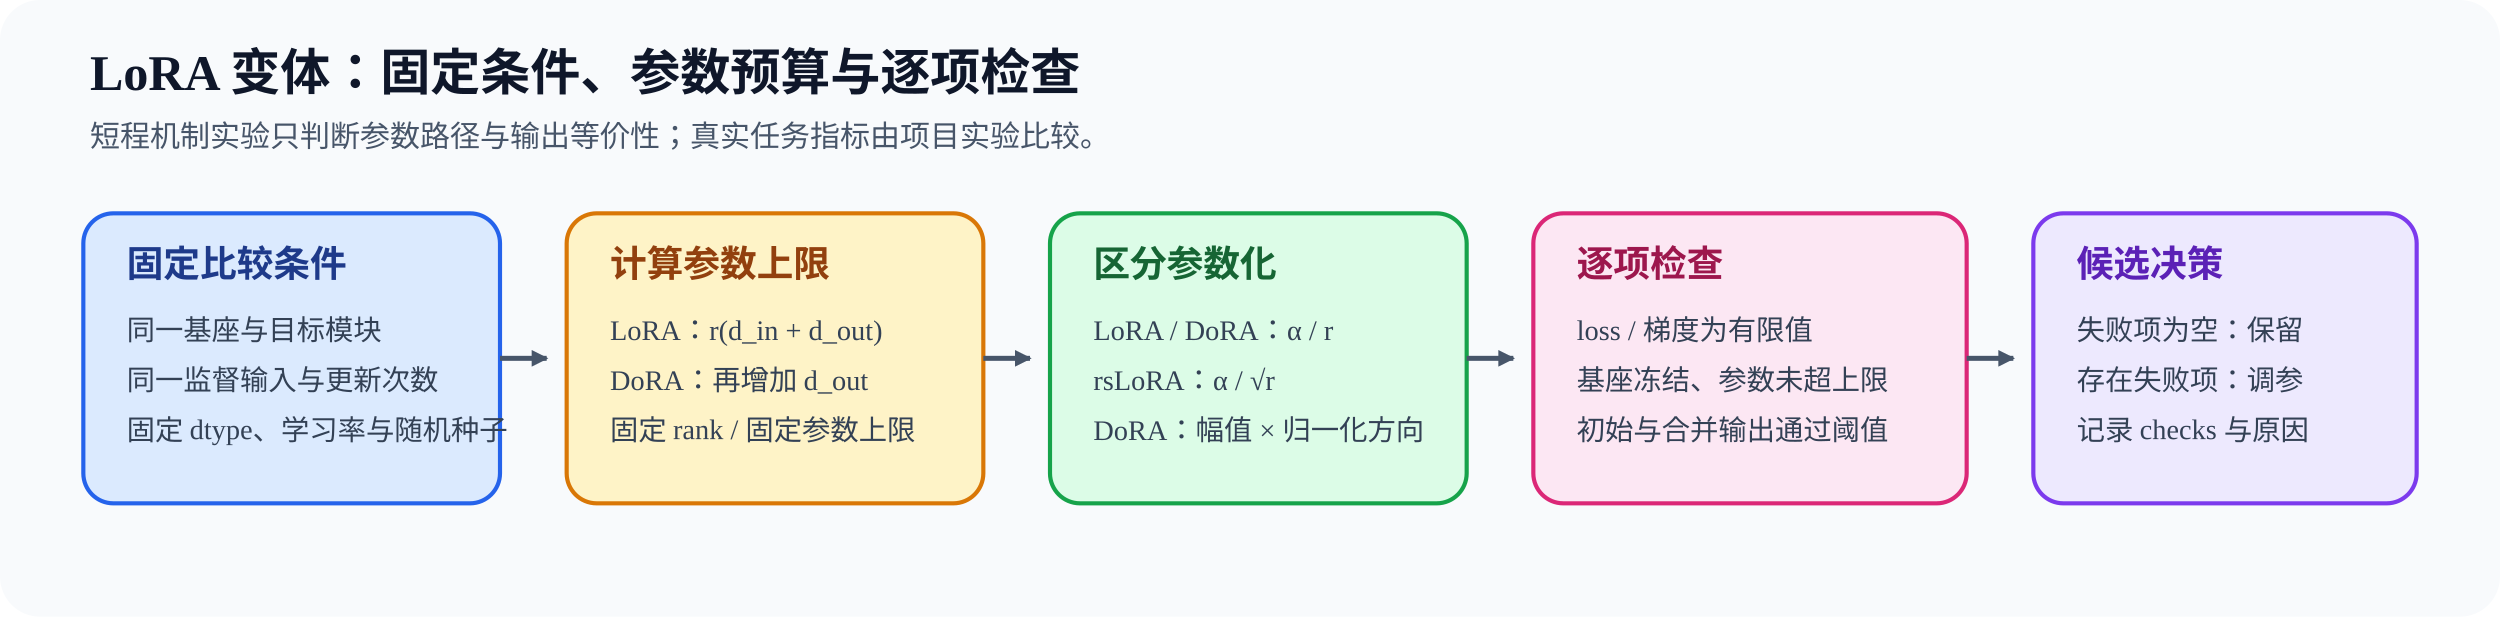
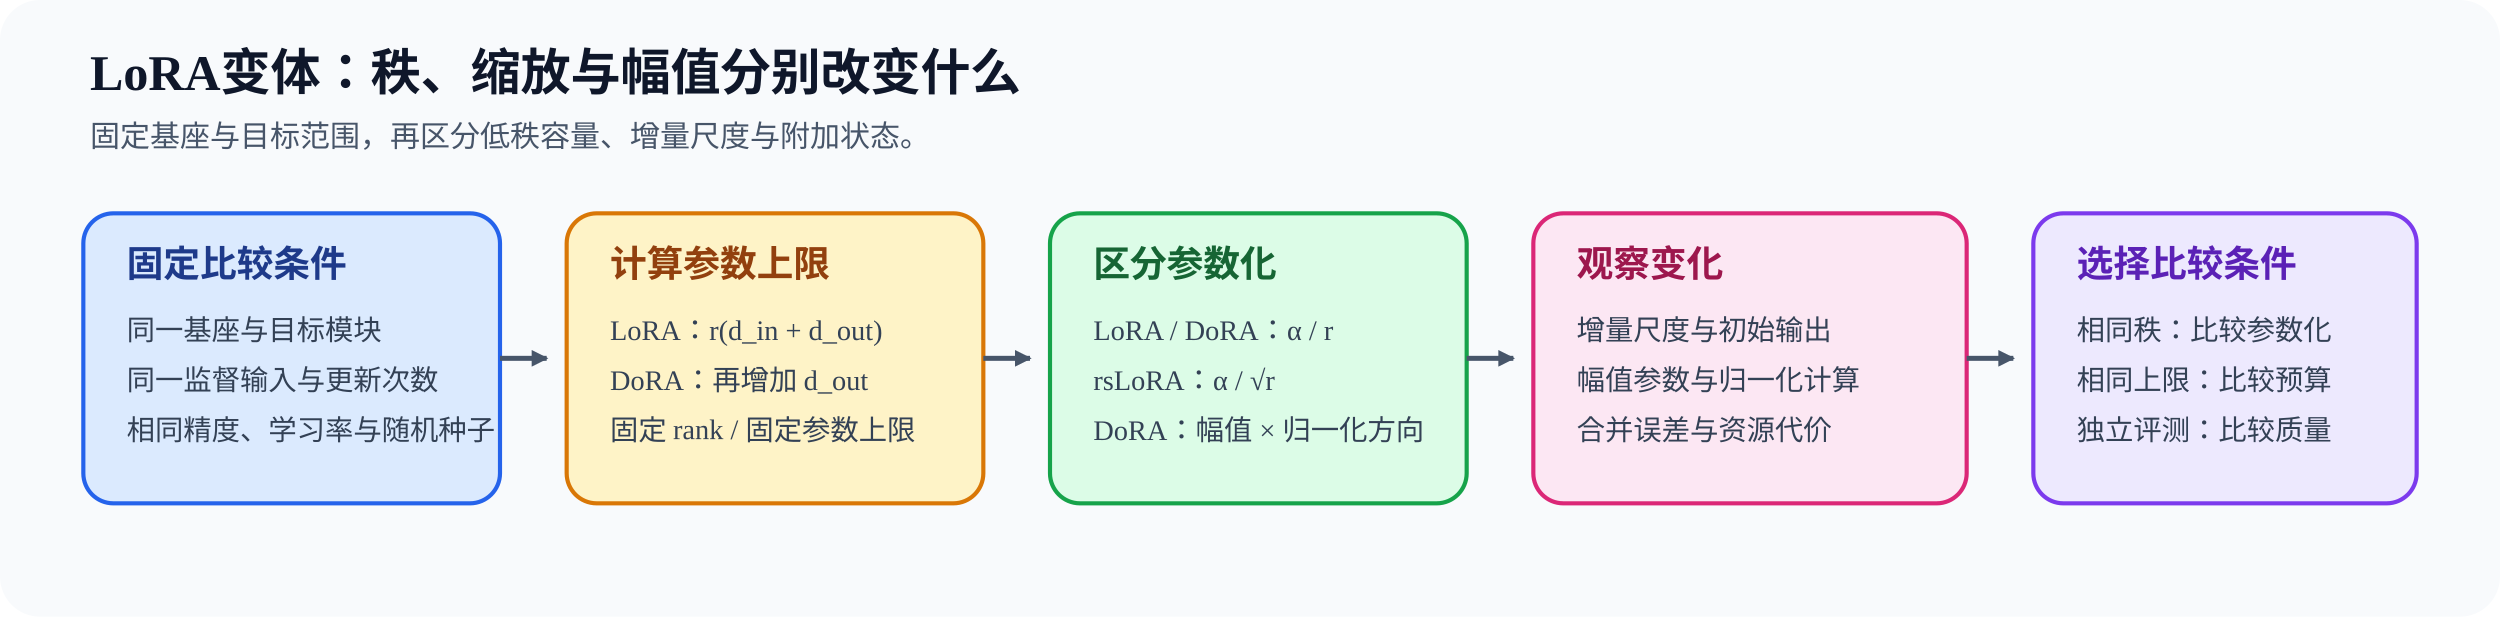
<svg xmlns="http://www.w3.org/2000/svg" width="1500" height="370" viewBox="0 0 1500 370" fill="none" role="img" aria-labelledby="title desc">
  <defs>
    <marker id="arrow" markerWidth="10" markerHeight="10" refX="9" refY="5" orient="auto" markerUnits="userSpaceOnUse">
      <path d="M0 0L10 5L0 10Z" fill="#475569" />
    </marker>
  </defs>
  <style>text{font-family:"Noto Sans CJK SC","Microsoft YaHei","Droid Sans Fallback",sans-serif!important}</style>
  <rect width="1500" height="370" rx="24" fill="#F8FAFC" />
-   <text x="54" y="54" fill="#0F172A" font-size="30" font-weight="700">LoRA 变体：固定条件、参数预算与逐项检查</text>
-   <text x="54" y="88" fill="#475569" font-size="18">短程机制实验只判断参数路径与输出等价性；真实任务指标由项目实验比较。</text>
+   <text x="54" y="54" fill="#0F172A" font-size="30" font-weight="700">LoRA变体：秩、缩放与幅值分别改变什么</text>
+   <text x="54" y="88" fill="#475569" font-size="18">固定基座与目标范围，再区分低秩容量、增量尺度与附加状态。</text>
  <rect x="50" y="128" width="250" height="174" rx="18" fill="#DBEAFE" stroke="#2563EB" stroke-width="2.5" />
  <text x="76" y="166" fill="#1E3A8A" font-size="22" font-weight="700">固定比较条件</text>
  <text x="76" y="204" fill="#334155" font-size="17">同一基座与目标模块</text>
  <text x="76" y="234" fill="#334155" font-size="17">同一监督输入与更新次数</text>
-   <text x="76" y="264" fill="#334155" font-size="17">固定 dtype、学习率与随机种子</text>
+   <text x="76" y="264" fill="#334155" font-size="17">相同精度、学习率与随机种子</text>
  <rect x="340" y="128" width="250" height="174" rx="18" fill="#FEF3C7" stroke="#D97706" stroke-width="2.5" />
  <text x="366" y="166" fill="#92400E" font-size="22" font-weight="700">计算参数上限</text>
  <text x="366" y="204" fill="#334155" font-size="17">LoRA：r(d_in + d_out)</text>
  <text x="366" y="234" fill="#334155" font-size="17">DoRA：再增加 d_out</text>
  <text x="366" y="264" fill="#334155" font-size="17">固定 rank / 固定参数上限</text>
  <rect x="630" y="128" width="250" height="174" rx="18" fill="#DCFCE7" stroke="#16A34A" stroke-width="2.5" />
  <text x="656" y="166" fill="#166534" font-size="22" font-weight="700">区分参数化</text>
  <text x="656" y="204" fill="#334155" font-size="17">LoRA / DoRA：α / r</text>
  <text x="656" y="234" fill="#334155" font-size="17">rsLoRA：α / √r</text>
  <text x="656" y="264" fill="#334155" font-size="17">DoRA：幅值 × 归一化方向</text>
  <rect x="920" y="128" width="260" height="174" rx="18" fill="#FCE7F3" stroke="#DB2777" stroke-width="2.5" />
-   <text x="946" y="166" fill="#9D174D" font-size="22" font-weight="700">逐项检查</text>
-   <text x="946" y="204" fill="#334155" font-size="17">loss / 梯度为有限值</text>
-   <text x="946" y="234" fill="#334155" font-size="17">基座冻结、参数未超上限</text>
-   <text x="946" y="264" fill="#334155" font-size="17">初始与合并输出通过阈值</text>
+   <text x="946" y="166" fill="#9D174D" font-size="22" font-weight="700">观察变化</text>
+   <text x="946" y="204" fill="#334155" font-size="17">增量尺度与初始输出</text>
+   <text x="946" y="234" fill="#334155" font-size="17">幅值参数与归一化计算</text>
+   <text x="946" y="264" fill="#334155" font-size="17">合并误差与资源代价</text>
  <rect x="1220" y="128" width="230" height="174" rx="18" fill="#EDE9FE" stroke="#7C3AED" stroke-width="2.5" />
-   <text x="1246" y="166" fill="#5B21B6" font-size="22" font-weight="700">候选决策</text>
-   <text x="1246" y="204" fill="#334155" font-size="17">失败项为空：保留</text>
-   <text x="1246" y="234" fill="#334155" font-size="17">存在失败项：调参</text>
-   <text x="1246" y="264" fill="#334155" font-size="17">记录 checks 与原因</text>
+   <text x="1246" y="166" fill="#5B21B6" font-size="22" font-weight="700">选择比较条件</text>
+   <text x="1246" y="204" fill="#334155" font-size="17">相同秩：比较参数化</text>
+   <text x="1246" y="234" fill="#334155" font-size="17">相同上限：比较预算</text>
+   <text x="1246" y="264" fill="#334155" font-size="17">独立评测：比较质量</text>
  <path d="M300 215H328" stroke="#475569" stroke-width="3" marker-end="url(#arrow)" />
  <path d="M590 215H618" stroke="#475569" stroke-width="3" marker-end="url(#arrow)" />
  <path d="M880 215H908" stroke="#475569" stroke-width="3" marker-end="url(#arrow)" />
  <path d="M1180 215H1208" stroke="#475569" stroke-width="3" marker-end="url(#arrow)" />
</svg>
